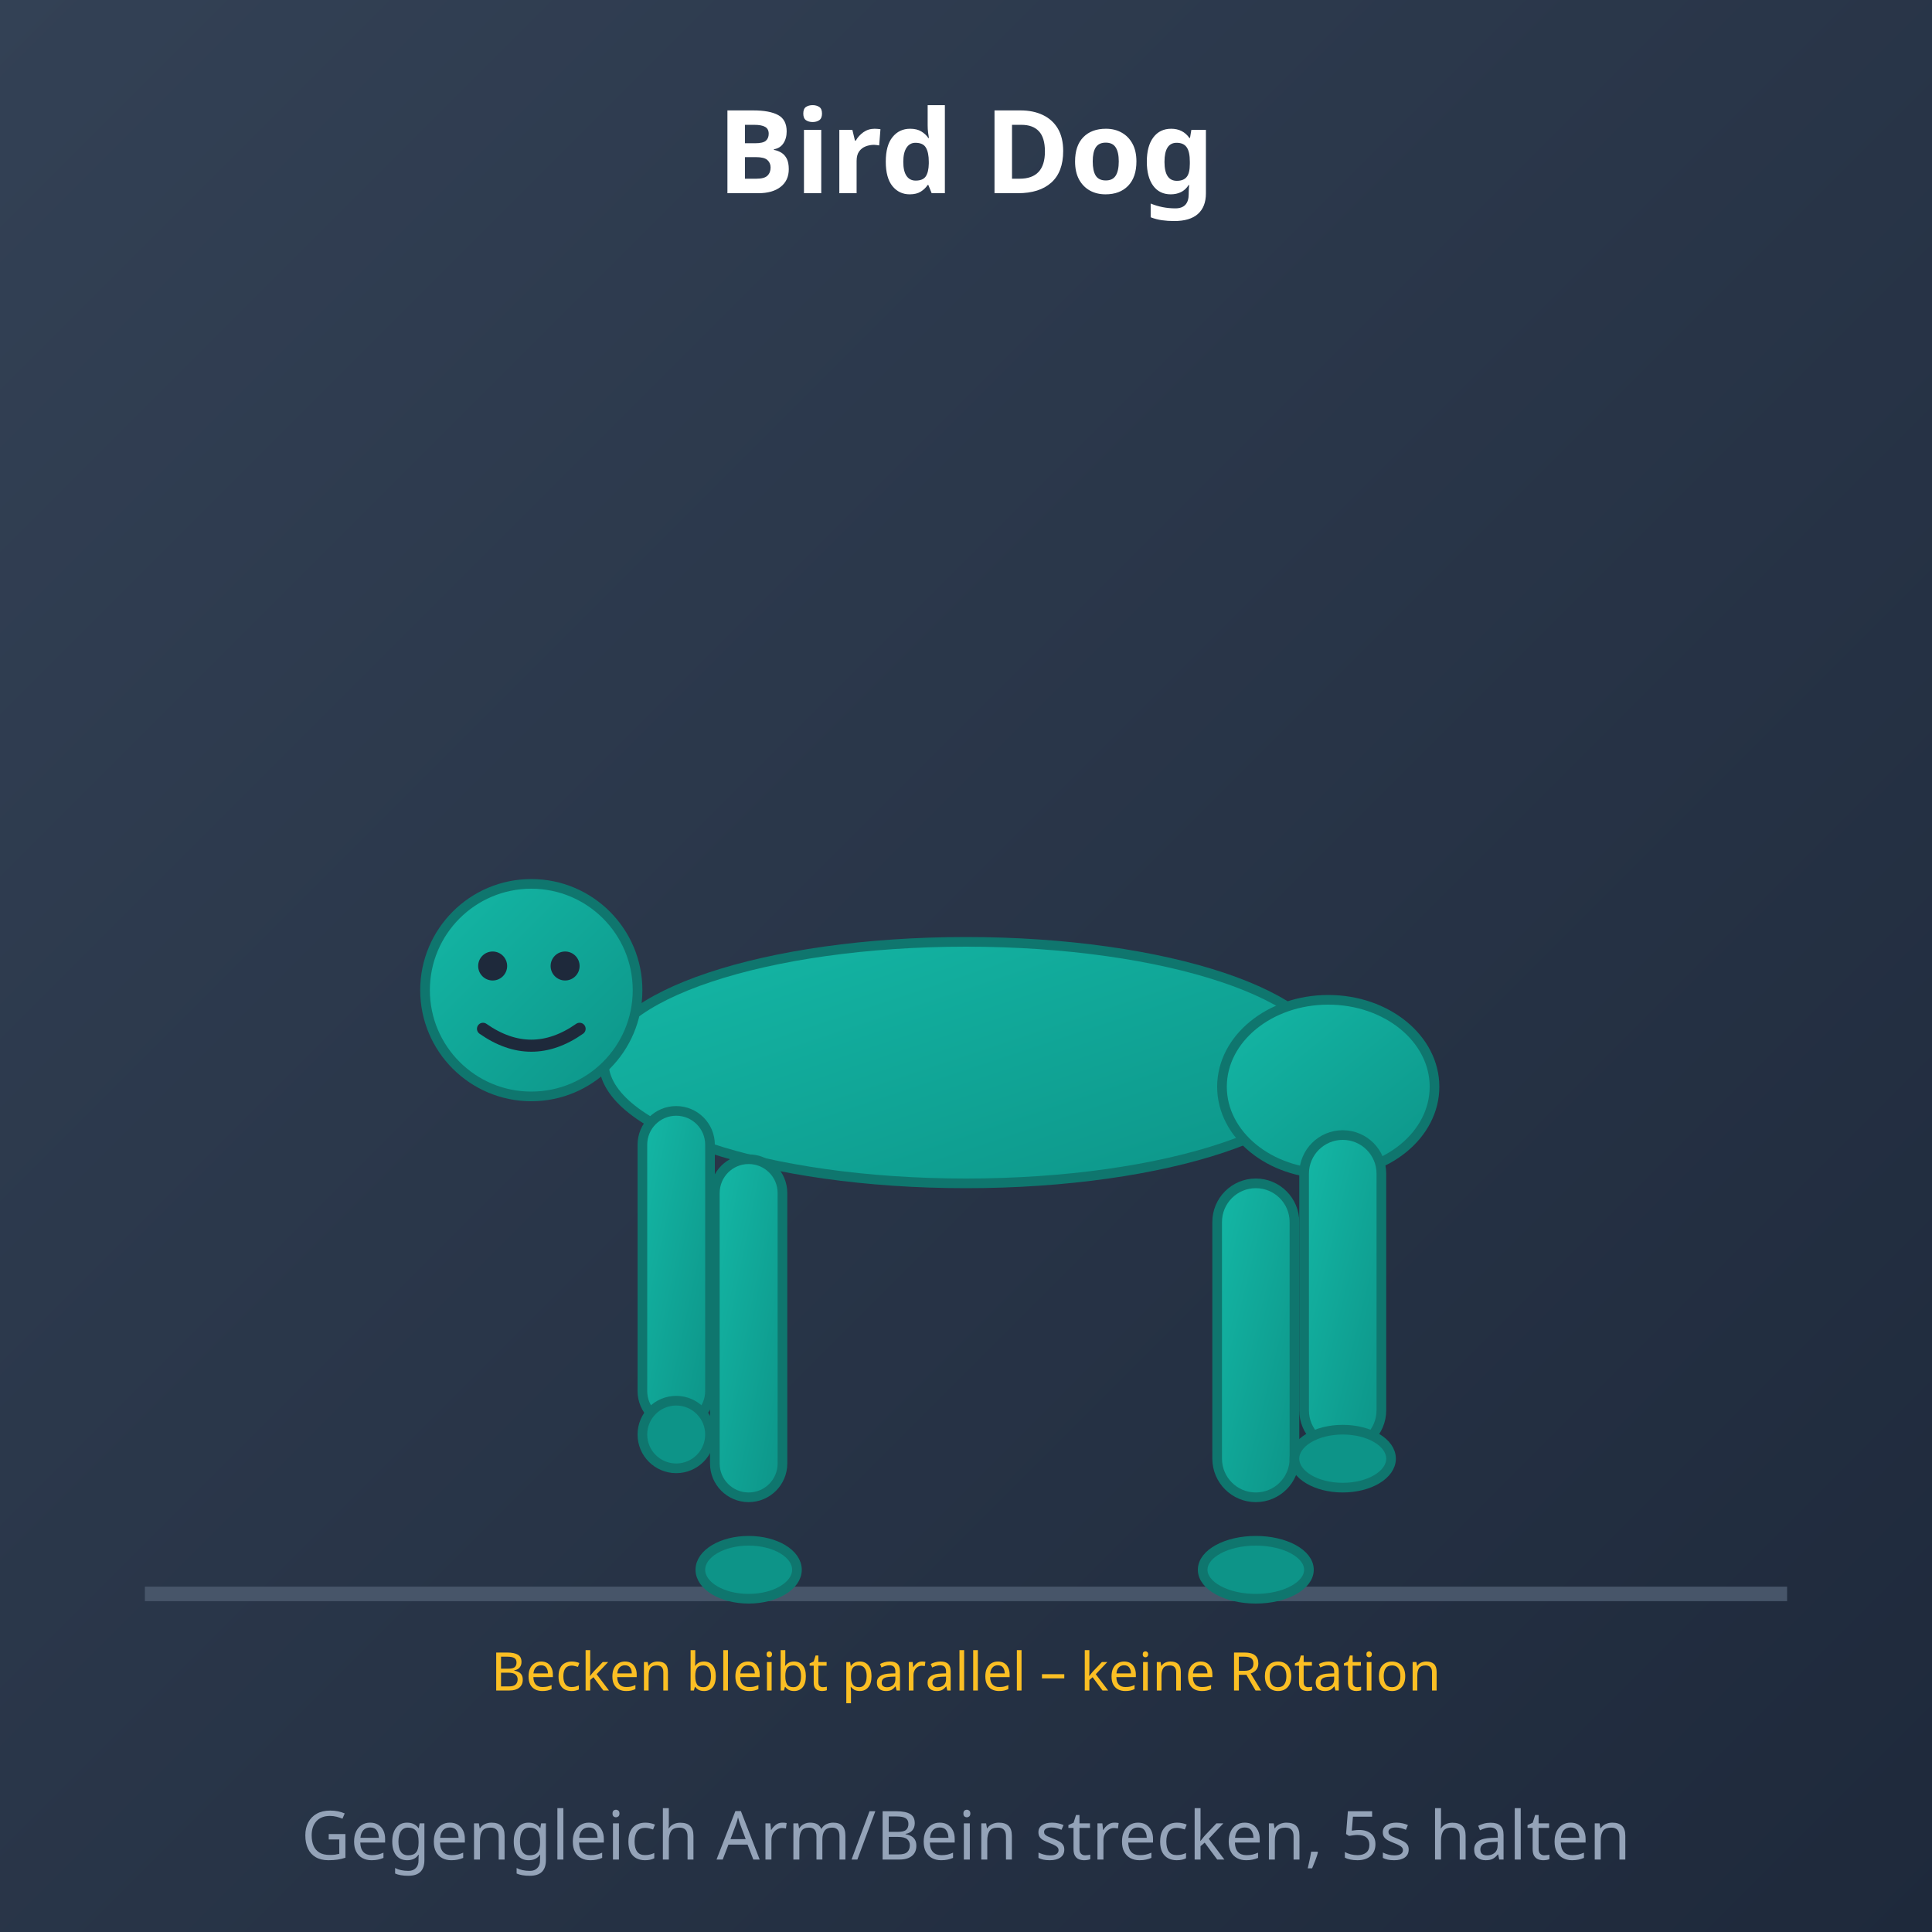
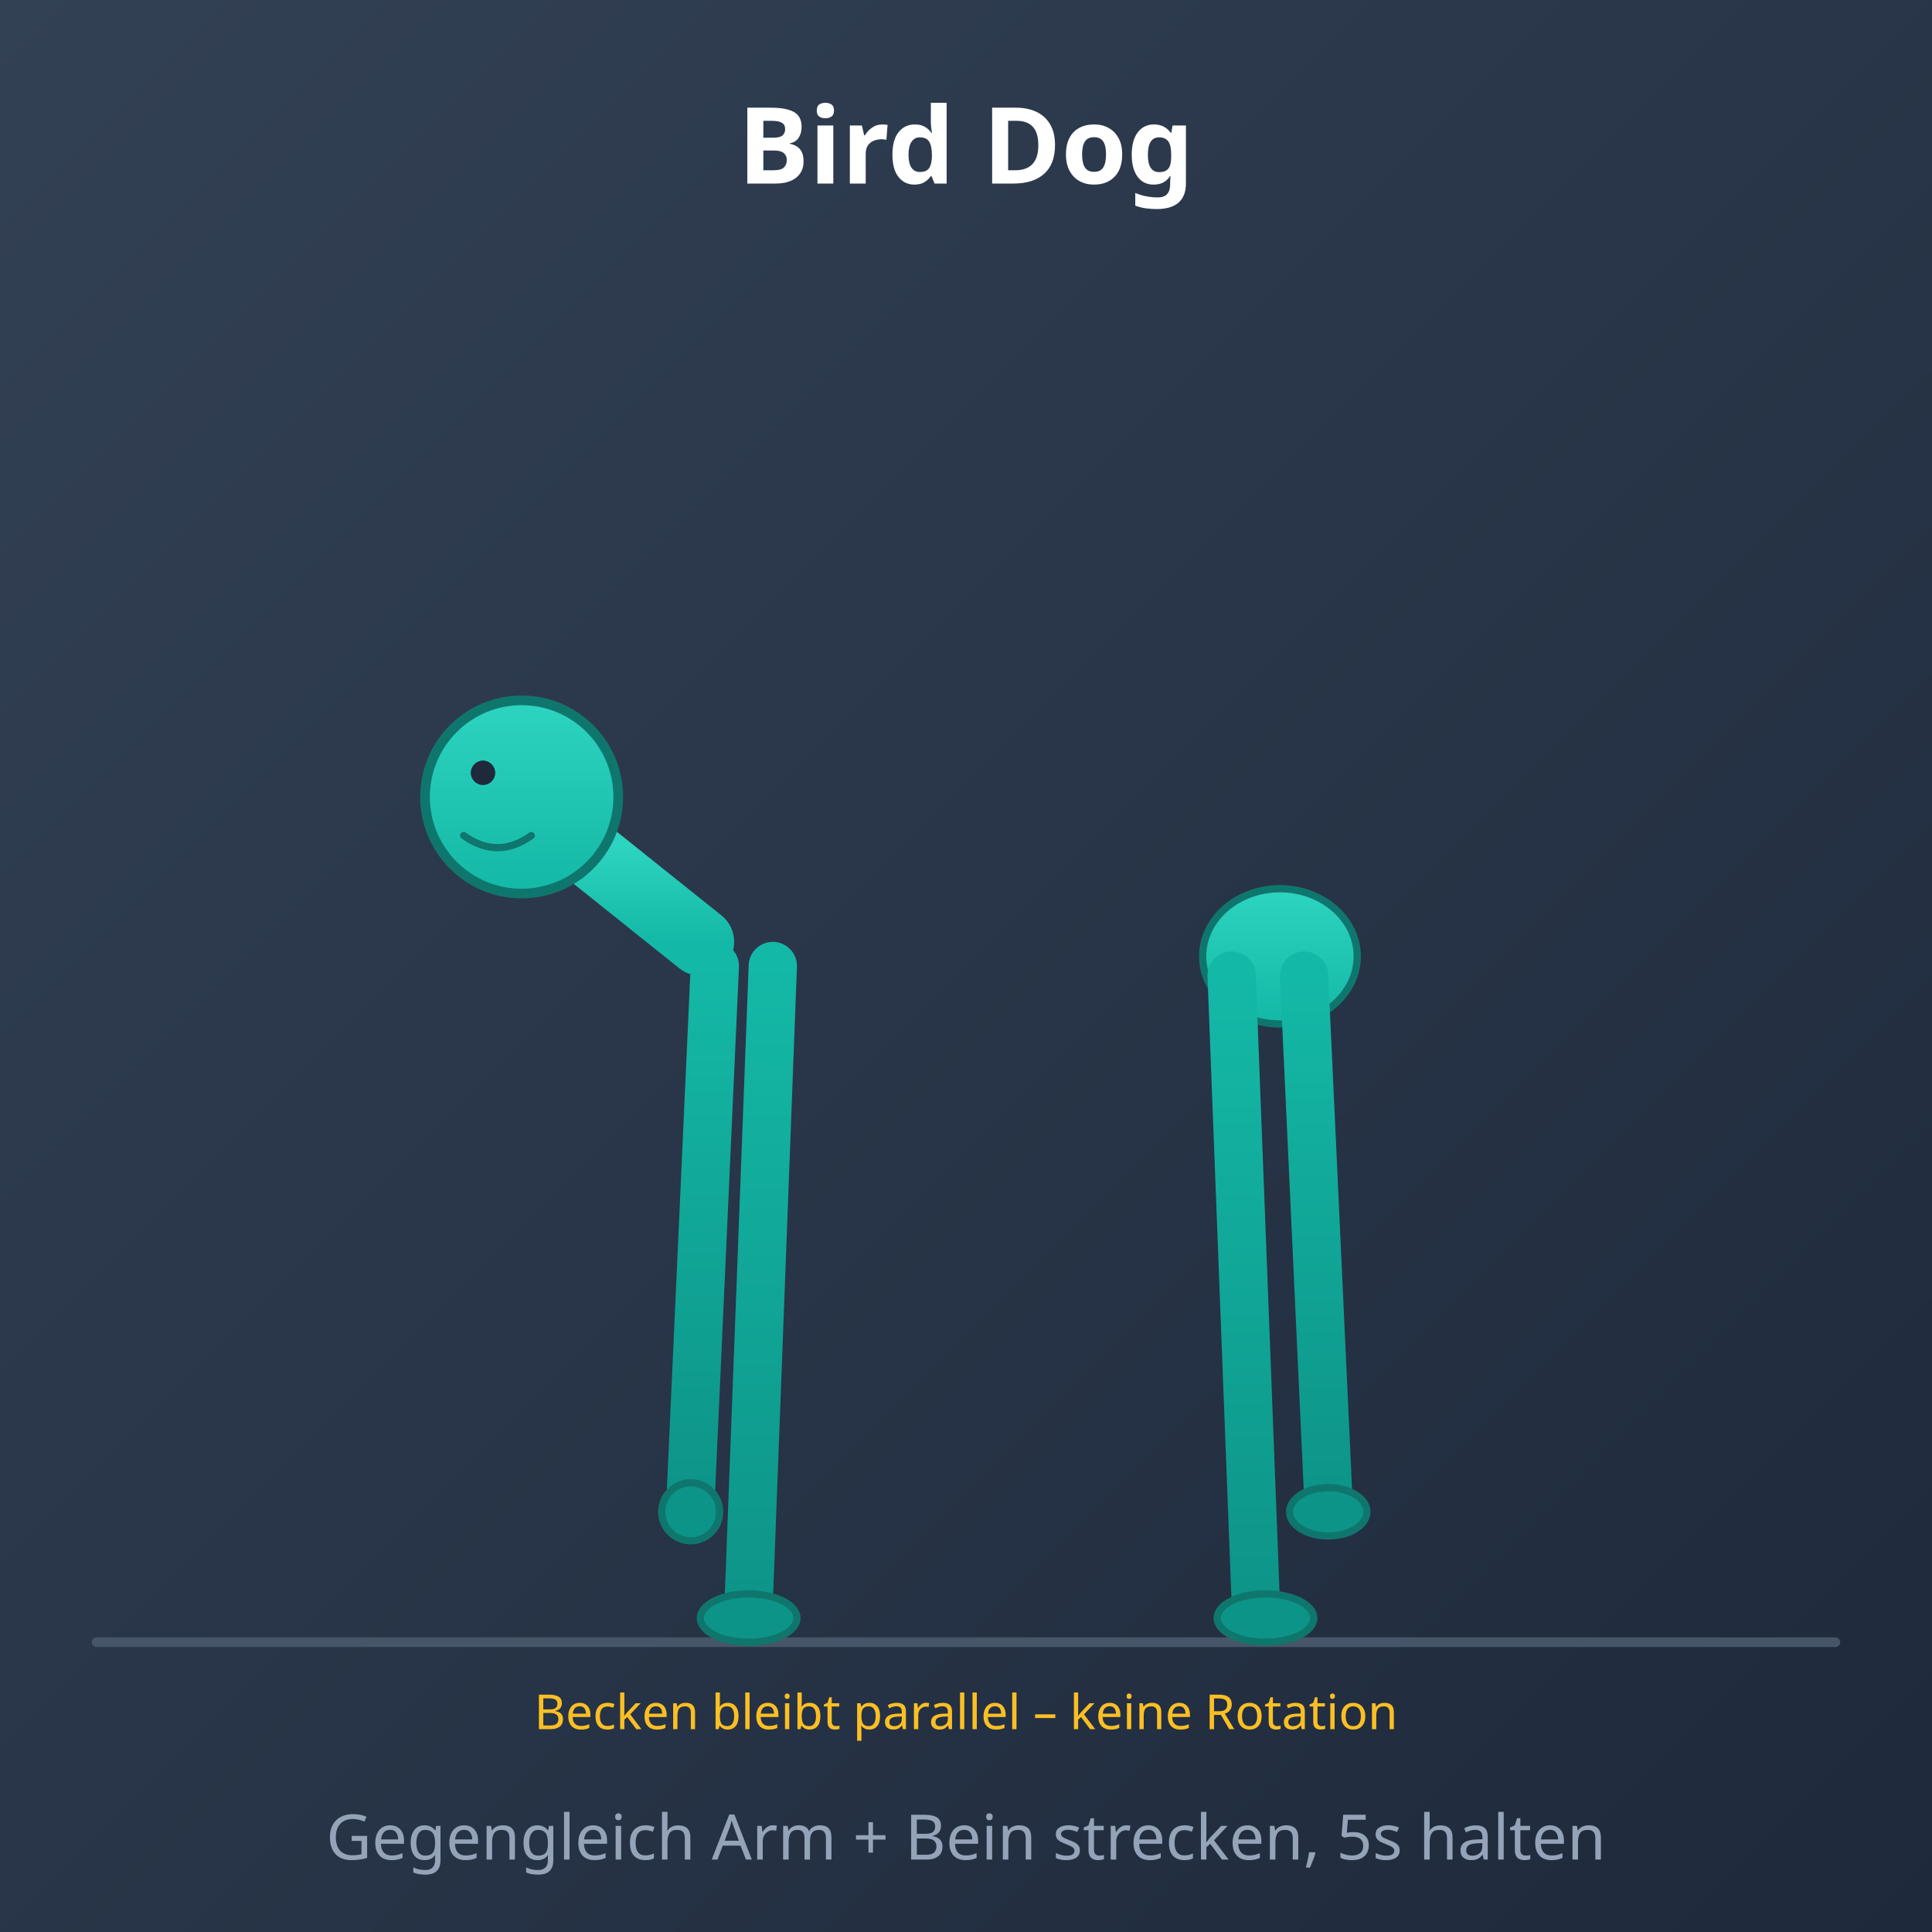
<svg xmlns="http://www.w3.org/2000/svg" width="400" height="400" viewBox="0 0 400 400">
  <defs>
    <linearGradient id="bgBD" x1="0%" y1="0%" x2="100%" y2="100%">
-       <stop offset="0%" style="stop-color:#334155;stop-opacity:1" />
-       <stop offset="100%" style="stop-color:#1e293b;stop-opacity:1" />
+       <stop offset="0%" stop-color="#334155" />
+       <stop offset="100%" stop-color="#1e293b" />
    </linearGradient>
-     <linearGradient id="bodyBD" x1="0%" y1="0%" x2="100%" y2="100%">
-       <stop offset="0%" style="stop-color:#14b8a6;stop-opacity:1" />
-       <stop offset="100%" style="stop-color:#0d9488;stop-opacity:1" />
+     <linearGradient id="bodyBD" x1="0%" y1="0%" x2="0%" y2="100%">
+       <stop offset="0%" stop-color="#2dd4bf" />
+       <stop offset="100%" stop-color="#14b8a6" />
+     </linearGradient>
+     <linearGradient id="limbBD" x1="0%" y1="0%" x2="0%" y2="100%">
+       <stop offset="0%" stop-color="#14b8a6" />
+       <stop offset="100%" stop-color="#0d9488" />
    </linearGradient>
  </defs>
  <rect width="400" height="400" fill="url(#bgBD)" />
-   <text x="200" y="40" font-family="system-ui" font-size="24" font-weight="bold" fill="#ffffff" text-anchor="middle">Bird Dog</text>
-   <line x1="30" y1="330" x2="370" y2="330" stroke="#475569" stroke-width="3" />
-   <ellipse cx="200" cy="220" rx="75" ry="25" fill="url(#bodyBD)" stroke="#0f766e" stroke-width="2" />
-   <ellipse cx="275" cy="225" rx="22" ry="18" fill="url(#bodyBD)" stroke="#0f766e" stroke-width="2" />
-   <circle cx="110" cy="205" r="22" fill="url(#bodyBD)" stroke="#0f766e" stroke-width="2" />
-   <circle cx="102" cy="200" r="3" fill="#1e293b" />
-   <circle cx="117" cy="200" r="3" fill="#1e293b" />
-   <path d="M 100 213 Q 110 220 120 213" stroke="#1e293b" stroke-width="2.5" fill="none" stroke-linecap="round" />
-   <rect x="148" y="240" width="14" height="70" rx="7" fill="url(#bodyBD)" stroke="#0f766e" stroke-width="2" />
-   <ellipse cx="155" cy="325" rx="10" ry="6" fill="#0d9488" stroke="#0f766e" stroke-width="2" />
-   <g>
-     <animateTransform attributeName="transform" type="rotate" values="60 140 230;-10 140 230;60 140 230" dur="4s" repeatCount="indefinite" />
-     <rect x="133" y="230" width="14" height="65" rx="7" fill="url(#bodyBD)" stroke="#0f766e" stroke-width="2" />
-     <circle cx="140" cy="297" r="7" fill="#0d9488" stroke="#0f766e" stroke-width="2" />
-   </g>
-   <rect x="252" y="245" width="16" height="65" rx="8" fill="url(#bodyBD)" stroke="#0f766e" stroke-width="2" />
-   <ellipse cx="260" cy="325" rx="11" ry="6" fill="#0d9488" stroke="#0f766e" stroke-width="2" />
-   <g>
-     <animateTransform attributeName="transform" type="rotate" values="-60 275 235;10 275 235;-60 275 235" dur="4s" repeatCount="indefinite" />
-     <rect x="270" y="235" width="16" height="65" rx="8" fill="url(#bodyBD)" stroke="#0f766e" stroke-width="2" />
-     <ellipse cx="278" cy="302" rx="10" ry="6" fill="#0d9488" stroke="#0f766e" stroke-width="2" />
-   </g>
-   <text x="200" y="350" font-family="system-ui" font-size="11" fill="#fbbf24" text-anchor="middle">Becken bleibt parallel – keine Rotation</text>
-   <circle cx="60" cy="130" r="3" fill="#fbbf24" opacity="0">
-     <animate attributeName="opacity" values="0;1;0" dur="4s" repeatCount="indefinite" />
-     <animate attributeName="r" values="2;4;2" dur="4s" repeatCount="indefinite" />
+   <text x="200" y="38" font-family="system-ui,sans-serif" font-size="22" font-weight="bold" fill="#ffffff" text-anchor="middle">Bird Dog</text>
+   <line x1="20" y1="340" x2="380" y2="340" stroke="#475569" stroke-width="2" stroke-linecap="round" />
+   <line x1="145" y1="195" x2="265" y2="195" stroke="url(#bodyBD)" stroke-width="22" stroke-linecap="round" />
+   <line x1="145" y1="195" x2="120" y2="175" stroke="url(#bodyBD)" stroke-width="14" stroke-linecap="round" />
+   <circle cx="108" cy="165" r="20" fill="url(#bodyBD)" stroke="#0f766e" stroke-width="2" />
+   <circle cx="100" cy="160" r="2.5" fill="#1e293b" />
+   <circle cx="100" cy="160" r="2.5" fill="#1e293b" />
+   <path d="M96 173 Q103 178 110 173" stroke="#0f766e" stroke-width="1.5" fill="none" stroke-linecap="round" />
+   <ellipse cx="265" cy="198" rx="16" ry="14" fill="url(#bodyBD)" stroke="#0f766e" stroke-width="1.5" />
+   <line x1="160" y1="200" x2="155" y2="332" stroke="url(#limbBD)" stroke-width="10" stroke-linecap="round" />
+   <ellipse cx="155" cy="335" rx="10" ry="5" fill="#0d9488" stroke="#0f766e" stroke-width="1.5" />
+   <line x1="148" y1="200" x2="143" y2="310" stroke="url(#limbBD)" stroke-width="10" stroke-linecap="round">
+     <animate attributeName="x2" values="143;40;143" dur="4s" repeatCount="indefinite" />
+     <animate attributeName="y2" values="310;195;310" dur="4s" repeatCount="indefinite" />
+   </line>
+   <circle cx="143" cy="313" r="6" fill="#0d9488" stroke="#0f766e" stroke-width="1.5">
+     <animate attributeName="cx" values="143;35;143" dur="4s" repeatCount="indefinite" />
+     <animate attributeName="cy" values="313;195;313" dur="4s" repeatCount="indefinite" />
  </circle>
-   <circle cx="350" cy="120" r="3" fill="#22d3ee" opacity="0">
-     <animate attributeName="opacity" values="0;1;0" dur="4s" begin="0.8s" repeatCount="indefinite" />
-     <animate attributeName="r" values="2;4;2" dur="4s" repeatCount="indefinite" />
-   </circle>
-   <text x="200" y="385" font-family="system-ui" font-size="14" fill="#94a3b8" text-anchor="middle">Gegengleich Arm/Bein strecken, 5s halten</text>
+   <line x1="255" y1="202" x2="260" y2="332" stroke="url(#limbBD)" stroke-width="10" stroke-linecap="round" />
+   <ellipse cx="262" cy="335" rx="10" ry="5" fill="#0d9488" stroke="#0f766e" stroke-width="1.5" />
+   <line x1="270" y1="202" x2="275" y2="310" stroke="url(#limbBD)" stroke-width="10" stroke-linecap="round">
+     <animate attributeName="x2" values="275;375;275" dur="4s" repeatCount="indefinite" />
+     <animate attributeName="y2" values="310;195;310" dur="4s" repeatCount="indefinite" />
+   </line>
+   <ellipse cx="275" cy="313" rx="8" ry="5" fill="#0d9488" stroke="#0f766e" stroke-width="1.5">
+     <animate attributeName="cx" values="275;378;275" dur="4s" repeatCount="indefinite" />
+     <animate attributeName="cy" values="313;195;313" dur="4s" repeatCount="indefinite" />
+   </ellipse>
+   <line x1="40" y1="195" x2="375" y2="195" stroke="#fbbf24" stroke-width="1" stroke-dasharray="6 4" opacity="0">
+     <animate attributeName="opacity" values="0;0.5;0" dur="4s" repeatCount="indefinite" />
+   </line>
+   <text x="200" y="358" font-family="system-ui,sans-serif" font-size="10" fill="#fbbf24" text-anchor="middle">Becken bleibt parallel – keine Rotation</text>
+   <text x="200" y="385" font-family="system-ui,sans-serif" font-size="13" fill="#94a3b8" text-anchor="middle">Gegengleich Arm + Bein strecken, 5s halten</text>
</svg>
